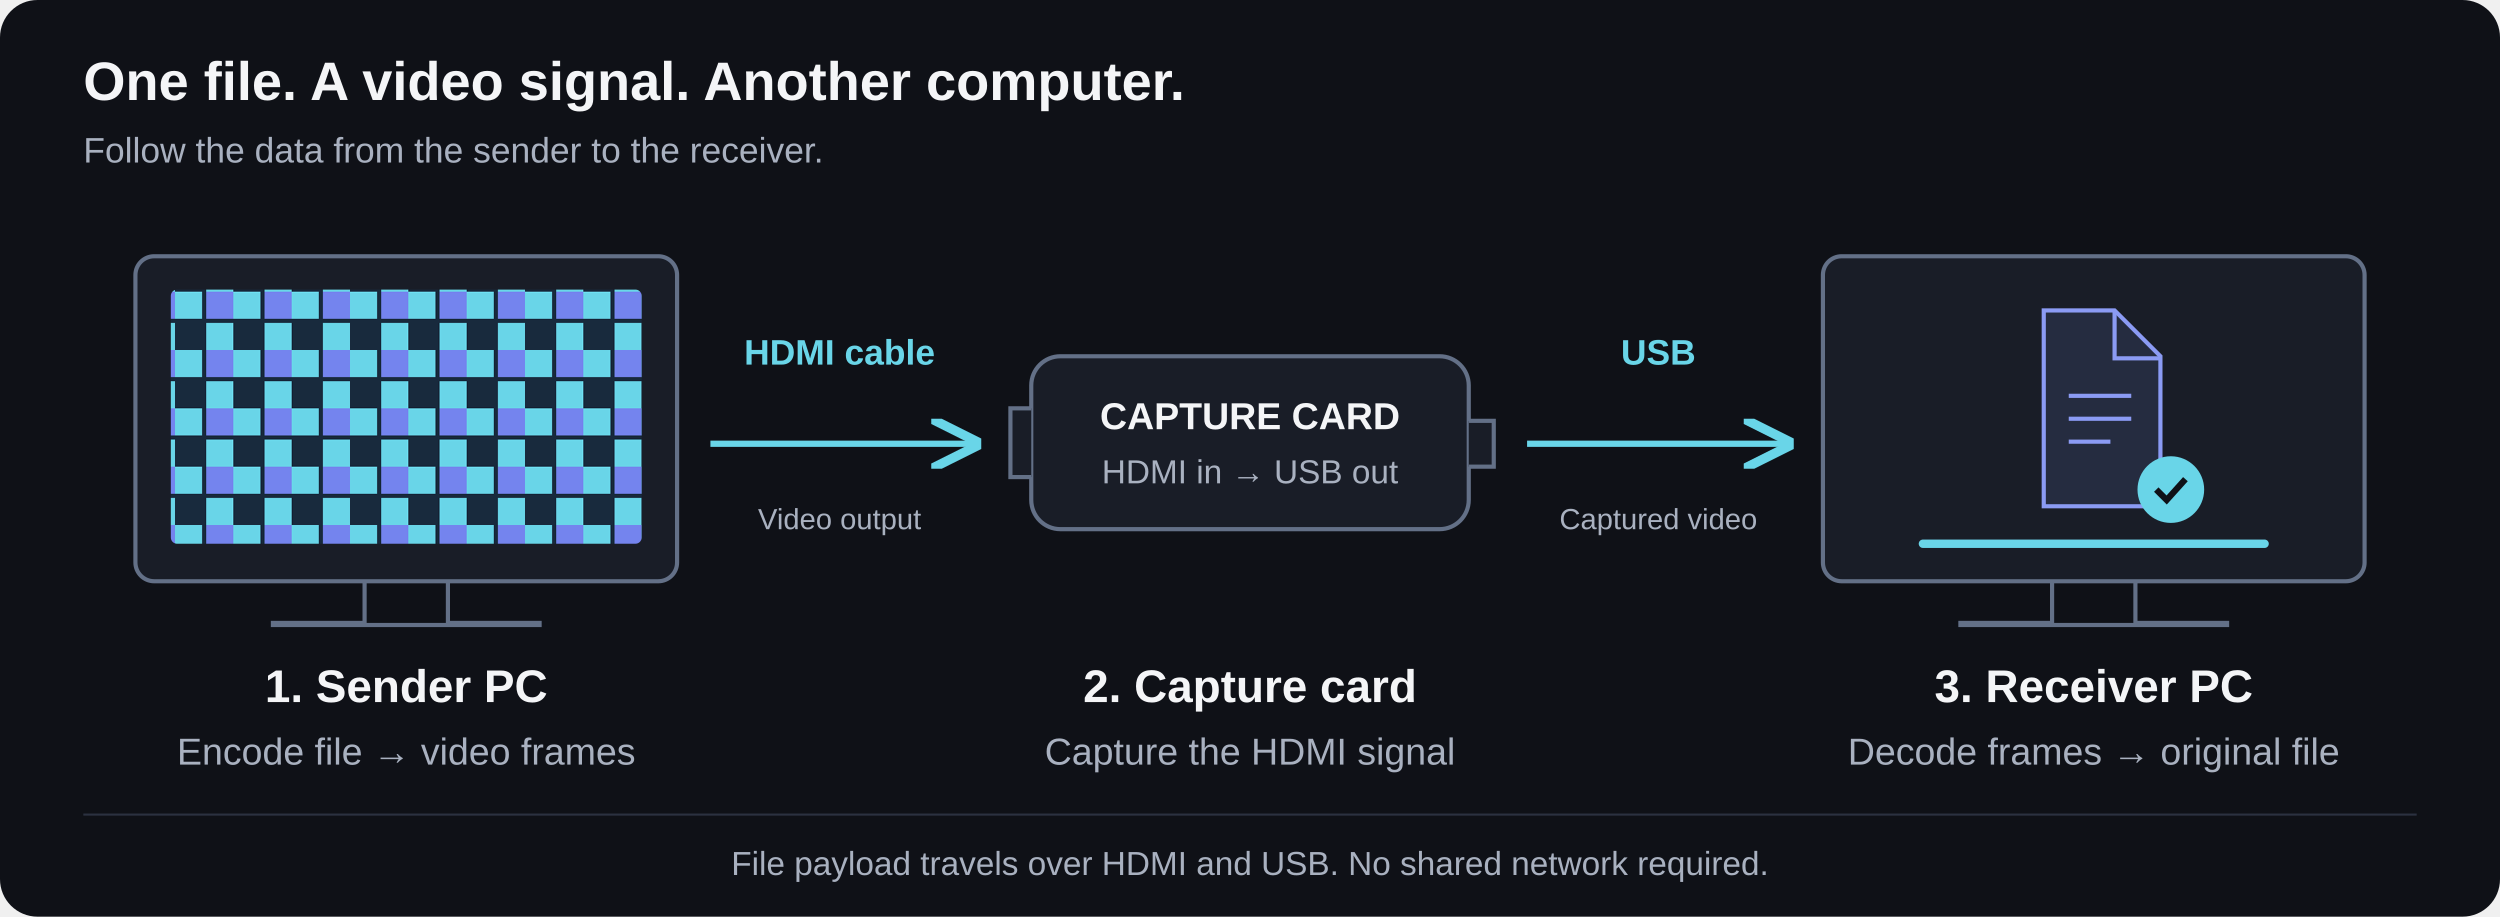
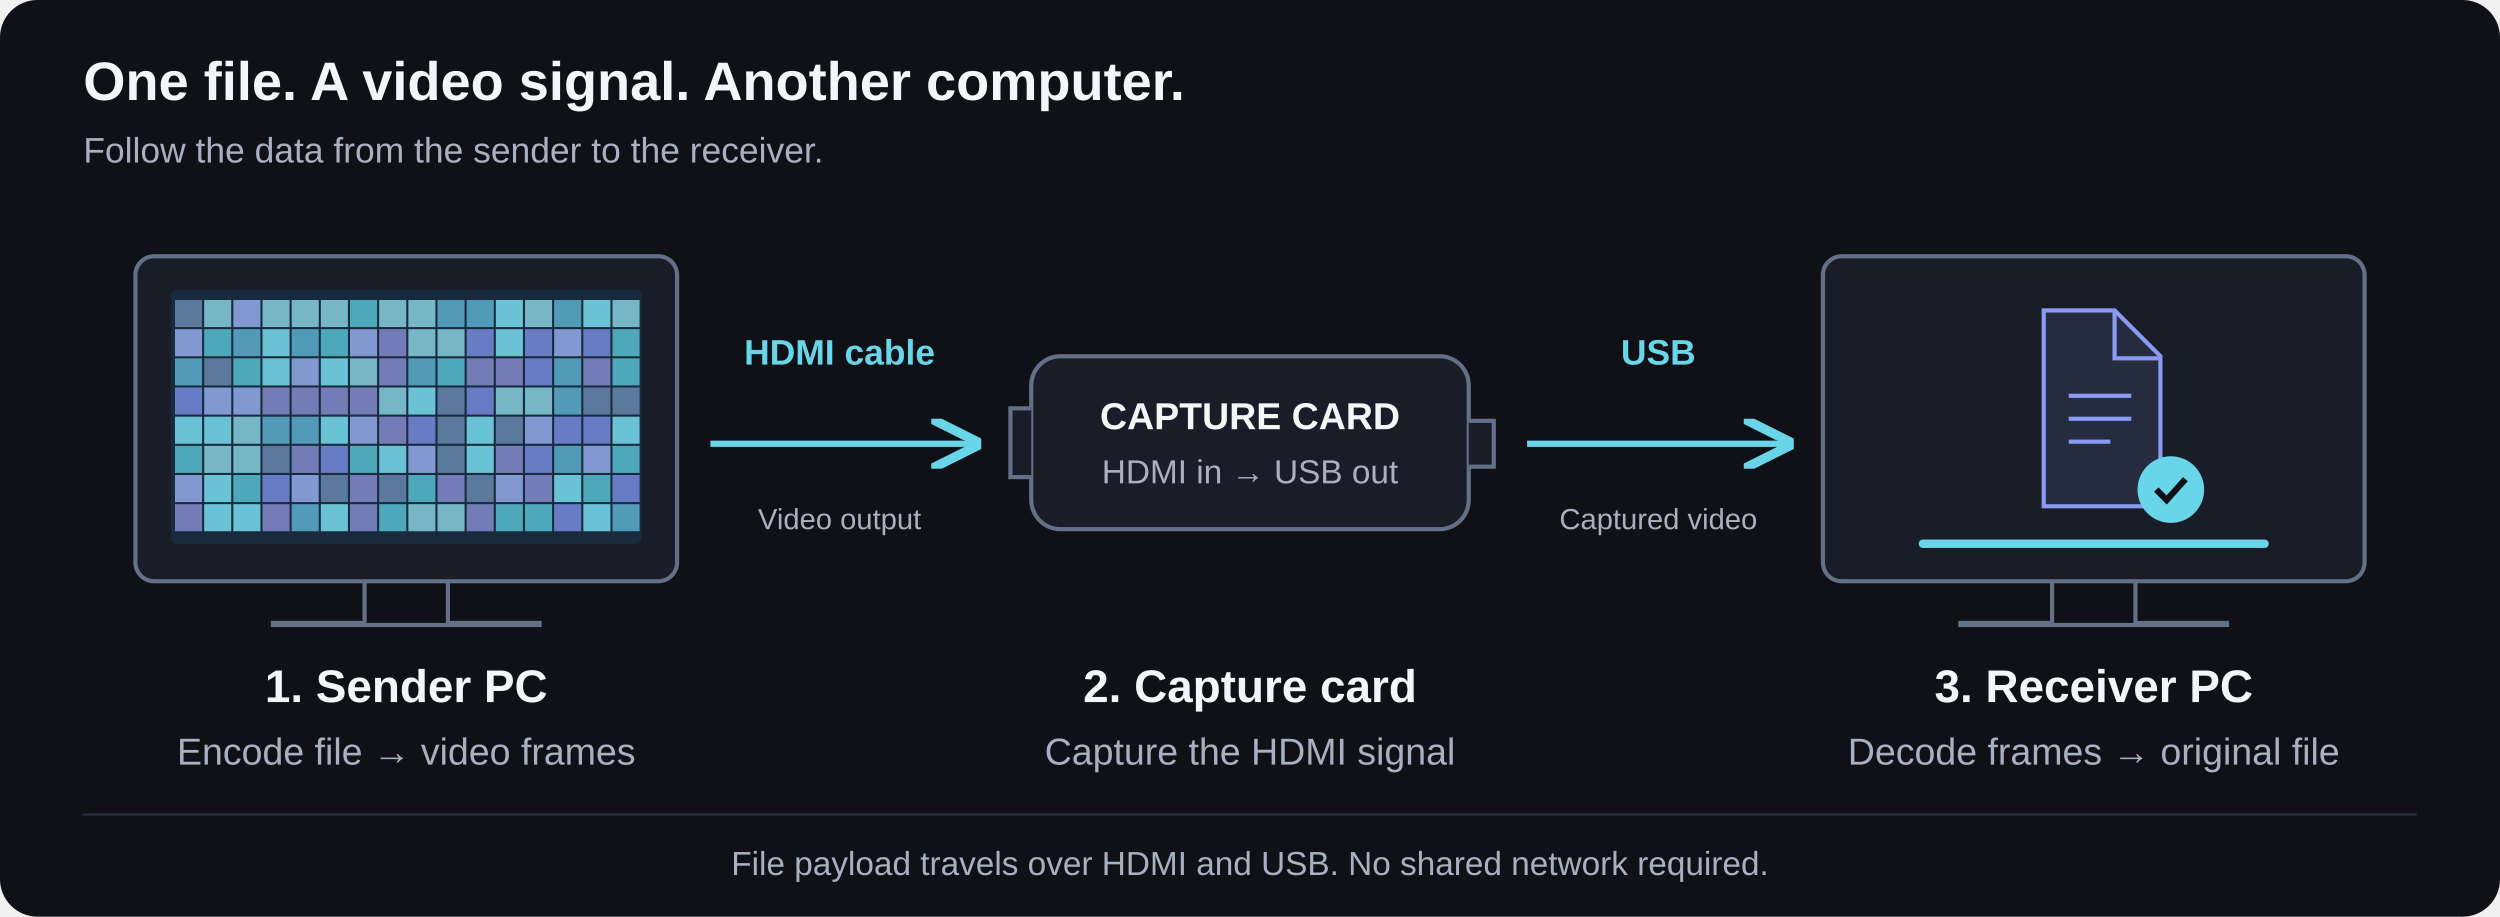
<svg xmlns="http://www.w3.org/2000/svg" width="1200" height="440" viewBox="0 0 1200 440" role="img" aria-labelledby="title description">
  <style>
    /* One illustrative transfer every six seconds; no scripts or external assets. */
-     .scan { opacity: 0; animation: scan 6s linear infinite; }
+     .pixel { animation: pixels 3.2s steps(1, end) infinite; }
    .packet { opacity: 0; }
    .hdmi { animation: hdmi 6s linear infinite; }
    .usb { animation: usb 6s linear infinite; }
    .second { animation-delay: .24s; }
    .third { animation-delay: .48s; }
    .capture { animation: capture 6s ease-in-out infinite; }
    .progress { stroke-dasharray: 164; animation: rebuild 6s ease-in-out infinite; }
    .complete { animation: complete 6s ease-in-out infinite; }
-     @keyframes scan {
-       0% { opacity: 0; transform: translateX(0); }
-       5% { opacity: .55; }
-       30% { opacity: .55; transform: translateX(202px); }
-       35%, 100% { opacity: 0; transform: translateX(202px); }
+     @keyframes pixels {
+       0%, 100% { fill: #69c3d5; }
+       12.5% { fill: #687cc6; }
+       25% { fill: #4da9ba; }
+       37.5% { fill: #8198d0; }
+       50% { fill: #5a799c; }
+       62.5% { fill: #77b6c4; }
+       75% { fill: #737cb6; }
+       87.5% { fill: #519bb9; }
    }
    @keyframes hdmi {
      0%, 8% { opacity: 0; transform: translateX(0); }
      10% { opacity: 1; transform: translateX(0); }
      35% { opacity: 1; transform: translateX(110px); }
      37%, 100% { opacity: 0; transform: translateX(110px); }
    }
    @keyframes capture {
      0%, 25%, 65%, 100% { stroke: #637087; }
      35%, 50% { stroke: #69d5e8; }
    }
    @keyframes usb {
      0%, 44% { opacity: 0; transform: translateX(0); }
      46% { opacity: 1; transform: translateX(0); }
      71% { opacity: 1; transform: translateX(108px); }
      73%, 100% { opacity: 0; transform: translateX(108px); }
    }
    @keyframes rebuild {
      0%, 48% { stroke-dashoffset: 164; }
      80%, 95% { stroke-dashoffset: 0; opacity: 1; }
      100% { stroke-dashoffset: 0; opacity: 0; }
    }
    @keyframes complete {
      0%, 73% { opacity: .15; }
      83%, 95% { opacity: 1; }
      100% { opacity: .15; }
    }
    @media (prefers-reduced-motion: reduce) {
-       .scan, .packet, .capture, .progress, .complete { animation: none; }
+       .pixel, .packet, .capture, .progress, .complete { animation: none; }
    }
  </style>
  <defs>
    <marker id="arrow" markerWidth="8" markerHeight="8" refX="7" refY="4" orient="auto">
      <path d="M0 0 8 4 0 8" fill="none" stroke="#69d5e8" stroke-width="1.5" />
    </marker>
-     <pattern id="pixels" width="28" height="28" patternUnits="userSpaceOnUse">
-       <rect width="28" height="28" fill="#182a3d" />
-       <path d="M0 0h13v13H0zM15 15h13v13H15z" fill="#69d5e8" />
-       <path d="M15 0h13v13H15z" fill="#7484ee" />
-     </pattern>
  </defs>
  <rect width="1200" height="440" rx="18" fill="#0f1117" />
  <g font-family="Segoe UI, Arial, sans-serif">
    <text x="40" y="48" fill="#f4f5f7" font-size="26" font-weight="700">One file. A video signal. Another computer.</text>
    <text x="40" y="78" fill="#a9b1c0" font-size="17">Follow the data from the sender to the receiver.</text>
    <g stroke="#637087" stroke-width="2" fill="#191d27">
      <rect x="65" y="123" width="260" height="156" rx="9" />
      <path d="M175 279v20h-45m85-20v20h45M130 300h130" fill="none" />
-       <rect x="82" y="139" width="226" height="122" rx="3" fill="url(#pixels)" stroke="none" />
-       <rect class="scan" x="82" y="139" width="24" height="122" fill="#fff" stroke="none" />
+       <g id="sender-pixels" stroke="none" aria-hidden="true">
+         <rect x="82" y="139" width="226" height="122" rx="3" fill="#182a3d" />
+         <path class="pixel" style="animation-delay: -0.0s" fill="#69c3d5" d="M238 144h13v13h-13zM280 144h13v13h-13zM126 158h13v13h-13zM238 158h13v13h-13zM126 172h13v13h-13zM154 172h13v13h-13zM196 186h13v13h-13zM84 200h13v13h-13zM98 200h13v13h-13zM154 200h13v13h-13zM224 200h13v13h-13zM294 200h13v13h-13zM182 214h13v13h-13zM224 214h13v13h-13zM98 228h13v13h-13zM266 228h13v13h-13zM98 242h13v13h-13zM112 242h13v13h-13zM154 242h13v13h-13zM280 242h13v13h-13z" />
+         <path class="pixel" style="animation-delay: -0.4s" fill="#687cc6" d="M224 158h13v13h-13zM252 158h13v13h-13zM280 158h13v13h-13zM252 172h13v13h-13zM84 186h13v13h-13zM224 186h13v13h-13zM196 200h13v13h-13zM266 200h13v13h-13zM280 200h13v13h-13zM154 214h13v13h-13zM252 214h13v13h-13zM126 228h13v13h-13zM294 228h13v13h-13zM266 242h13v13h-13z" />
+         <path class="pixel" style="animation-delay: -0.8s" fill="#4da9ba" d="M168 144h13v13h-13zM98 158h13v13h-13zM154 158h13v13h-13zM294 158h13v13h-13zM112 172h13v13h-13zM210 172h13v13h-13zM294 172h13v13h-13zM84 214h13v13h-13zM168 214h13v13h-13zM294 214h13v13h-13zM112 228h13v13h-13zM196 228h13v13h-13zM280 228h13v13h-13zM182 242h13v13h-13zM238 242h13v13h-13zM252 242h13v13h-13z" />
+         <path class="pixel" style="animation-delay: -1.2s" fill="#8198d0" d="M112 144h13v13h-13zM84 158h13v13h-13zM168 158h13v13h-13zM266 158h13v13h-13zM140 172h13v13h-13zM98 186h13v13h-13zM112 186h13v13h-13zM168 200h13v13h-13zM252 200h13v13h-13zM196 214h13v13h-13zM280 214h13v13h-13zM84 228h13v13h-13zM140 228h13v13h-13zM238 228h13v13h-13z" />
+         <path class="pixel" style="animation-delay: -1.6s" fill="#5a799c" d="M84 144h13v13h-13zM98 172h13v13h-13zM210 186h13v13h-13zM280 186h13v13h-13zM294 186h13v13h-13zM210 200h13v13h-13zM238 200h13v13h-13zM126 214h13v13h-13zM210 214h13v13h-13zM154 228h13v13h-13zM182 228h13v13h-13zM224 228h13v13h-13z" />
+         <path class="pixel" style="animation-delay: -2.0s" fill="#77b6c4" d="M98 144h13v13h-13zM126 144h13v13h-13zM140 144h13v13h-13zM154 144h13v13h-13zM182 144h13v13h-13zM196 144h13v13h-13zM252 144h13v13h-13zM294 144h13v13h-13zM196 158h13v13h-13zM210 158h13v13h-13zM168 172h13v13h-13zM182 186h13v13h-13zM238 186h13v13h-13zM252 186h13v13h-13zM112 200h13v13h-13zM98 214h13v13h-13zM112 214h13v13h-13zM196 242h13v13h-13zM210 242h13v13h-13z" />
+         <path class="pixel" style="animation-delay: -2.4s" fill="#737cb6" d="M182 158h13v13h-13zM182 172h13v13h-13zM224 172h13v13h-13zM238 172h13v13h-13zM280 172h13v13h-13zM126 186h13v13h-13zM140 186h13v13h-13zM154 186h13v13h-13zM168 186h13v13h-13zM182 200h13v13h-13zM140 214h13v13h-13zM238 214h13v13h-13zM168 228h13v13h-13zM210 228h13v13h-13zM252 228h13v13h-13zM84 242h13v13h-13zM126 242h13v13h-13zM168 242h13v13h-13zM224 242h13v13h-13z" />
+         <path class="pixel" style="animation-delay: -2.8s" fill="#519bb9" d="M210 144h13v13h-13zM224 144h13v13h-13zM266 144h13v13h-13zM112 158h13v13h-13zM140 158h13v13h-13zM84 172h13v13h-13zM196 172h13v13h-13zM266 172h13v13h-13zM266 186h13v13h-13zM126 200h13v13h-13zM140 200h13v13h-13zM266 214h13v13h-13zM140 242h13v13h-13zM294 242h13v13h-13z" />
+       </g>
      <rect class="capture" x="495" y="171" width="210" height="83" rx="14" />
      <path d="M495 196h-10v33h10m210-27h12v22h-12" />
      <rect x="875" y="123" width="260" height="156" rx="9" />
      <path d="M985 279v20h-45m85-20v20h45M940 300h130" fill="none" />
    </g>
    <g fill="none" stroke="#69d5e8" stroke-width="3" marker-end="url(#arrow)">
      <path d="M341 213h127" />
      <path d="M733 213h125" />
    </g>
    <g fill="#f4f5f7" stroke="#0f1117" stroke-width="2" aria-hidden="true">
      <circle class="packet hdmi" cx="346" cy="213" r="5" />
      <circle class="packet hdmi second" cx="346" cy="213" r="5" />
      <circle class="packet hdmi third" cx="346" cy="213" r="5" />
      <circle class="packet usb" cx="738" cy="213" r="5" />
      <circle class="packet usb second" cx="738" cy="213" r="5" />
      <circle class="packet usb third" cx="738" cy="213" r="5" />
    </g>
    <g text-anchor="middle" font-size="17" font-weight="600" fill="#69d5e8">
      <text x="403" y="175">HDMI cable</text>
      <text x="796" y="175">USB</text>
    </g>
    <g text-anchor="middle" fill="#a9b1c0" font-size="14">
      <text x="403" y="254">Video output</text>
      <text x="796" y="254">Captured video</text>
    </g>
    <text x="600" y="206" fill="#f4f5f7" text-anchor="middle" font-size="18" font-weight="600">CAPTURE CARD</text>
    <text x="600" y="232" fill="#a9b1c0" text-anchor="middle" font-size="16">HDMI in → USB out</text>
    <path d="M981 149h34l22 22v72h-56z" fill="#252c40" stroke="#8b9bf4" stroke-width="2" />
    <path d="M1015 149v23h22M993 190h30M993 201h30M993 212h20" fill="none" stroke="#8b9bf4" stroke-width="2" />
    <path d="M923 261h164" stroke="#30394c" stroke-width="4" stroke-linecap="round" />
    <path class="progress" d="M923 261h164" stroke="#69d5e8" stroke-width="4" stroke-linecap="round" />
    <g class="complete">
      <circle cx="1042" cy="235" r="16" fill="#69d5e8" />
      <path d="m1035 235 5 5 9-10" fill="none" stroke="#0f1117" stroke-width="3" />
    </g>
    <g text-anchor="middle">
      <g fill="#f4f5f7" font-size="22" font-weight="700">
        <text x="195" y="337">1. Sender PC</text>
        <text x="600" y="337">2. Capture card</text>
        <text x="1005" y="337">3. Receiver PC</text>
      </g>
      <g fill="#a9b1c0" font-size="18">
        <text x="195" y="367">Encode file → video frames</text>
        <text x="600" y="367">Capture the HDMI signal</text>
        <text x="1005" y="367">Decode frames → original file</text>
      </g>
    </g>
    <path d="M40 391h1120" stroke="#2b3140" />
    <text x="600" y="420" text-anchor="middle" fill="#a9b1c0" font-size="16">File payload travels over HDMI and USB. No shared network required.</text>
  </g>
</svg>
